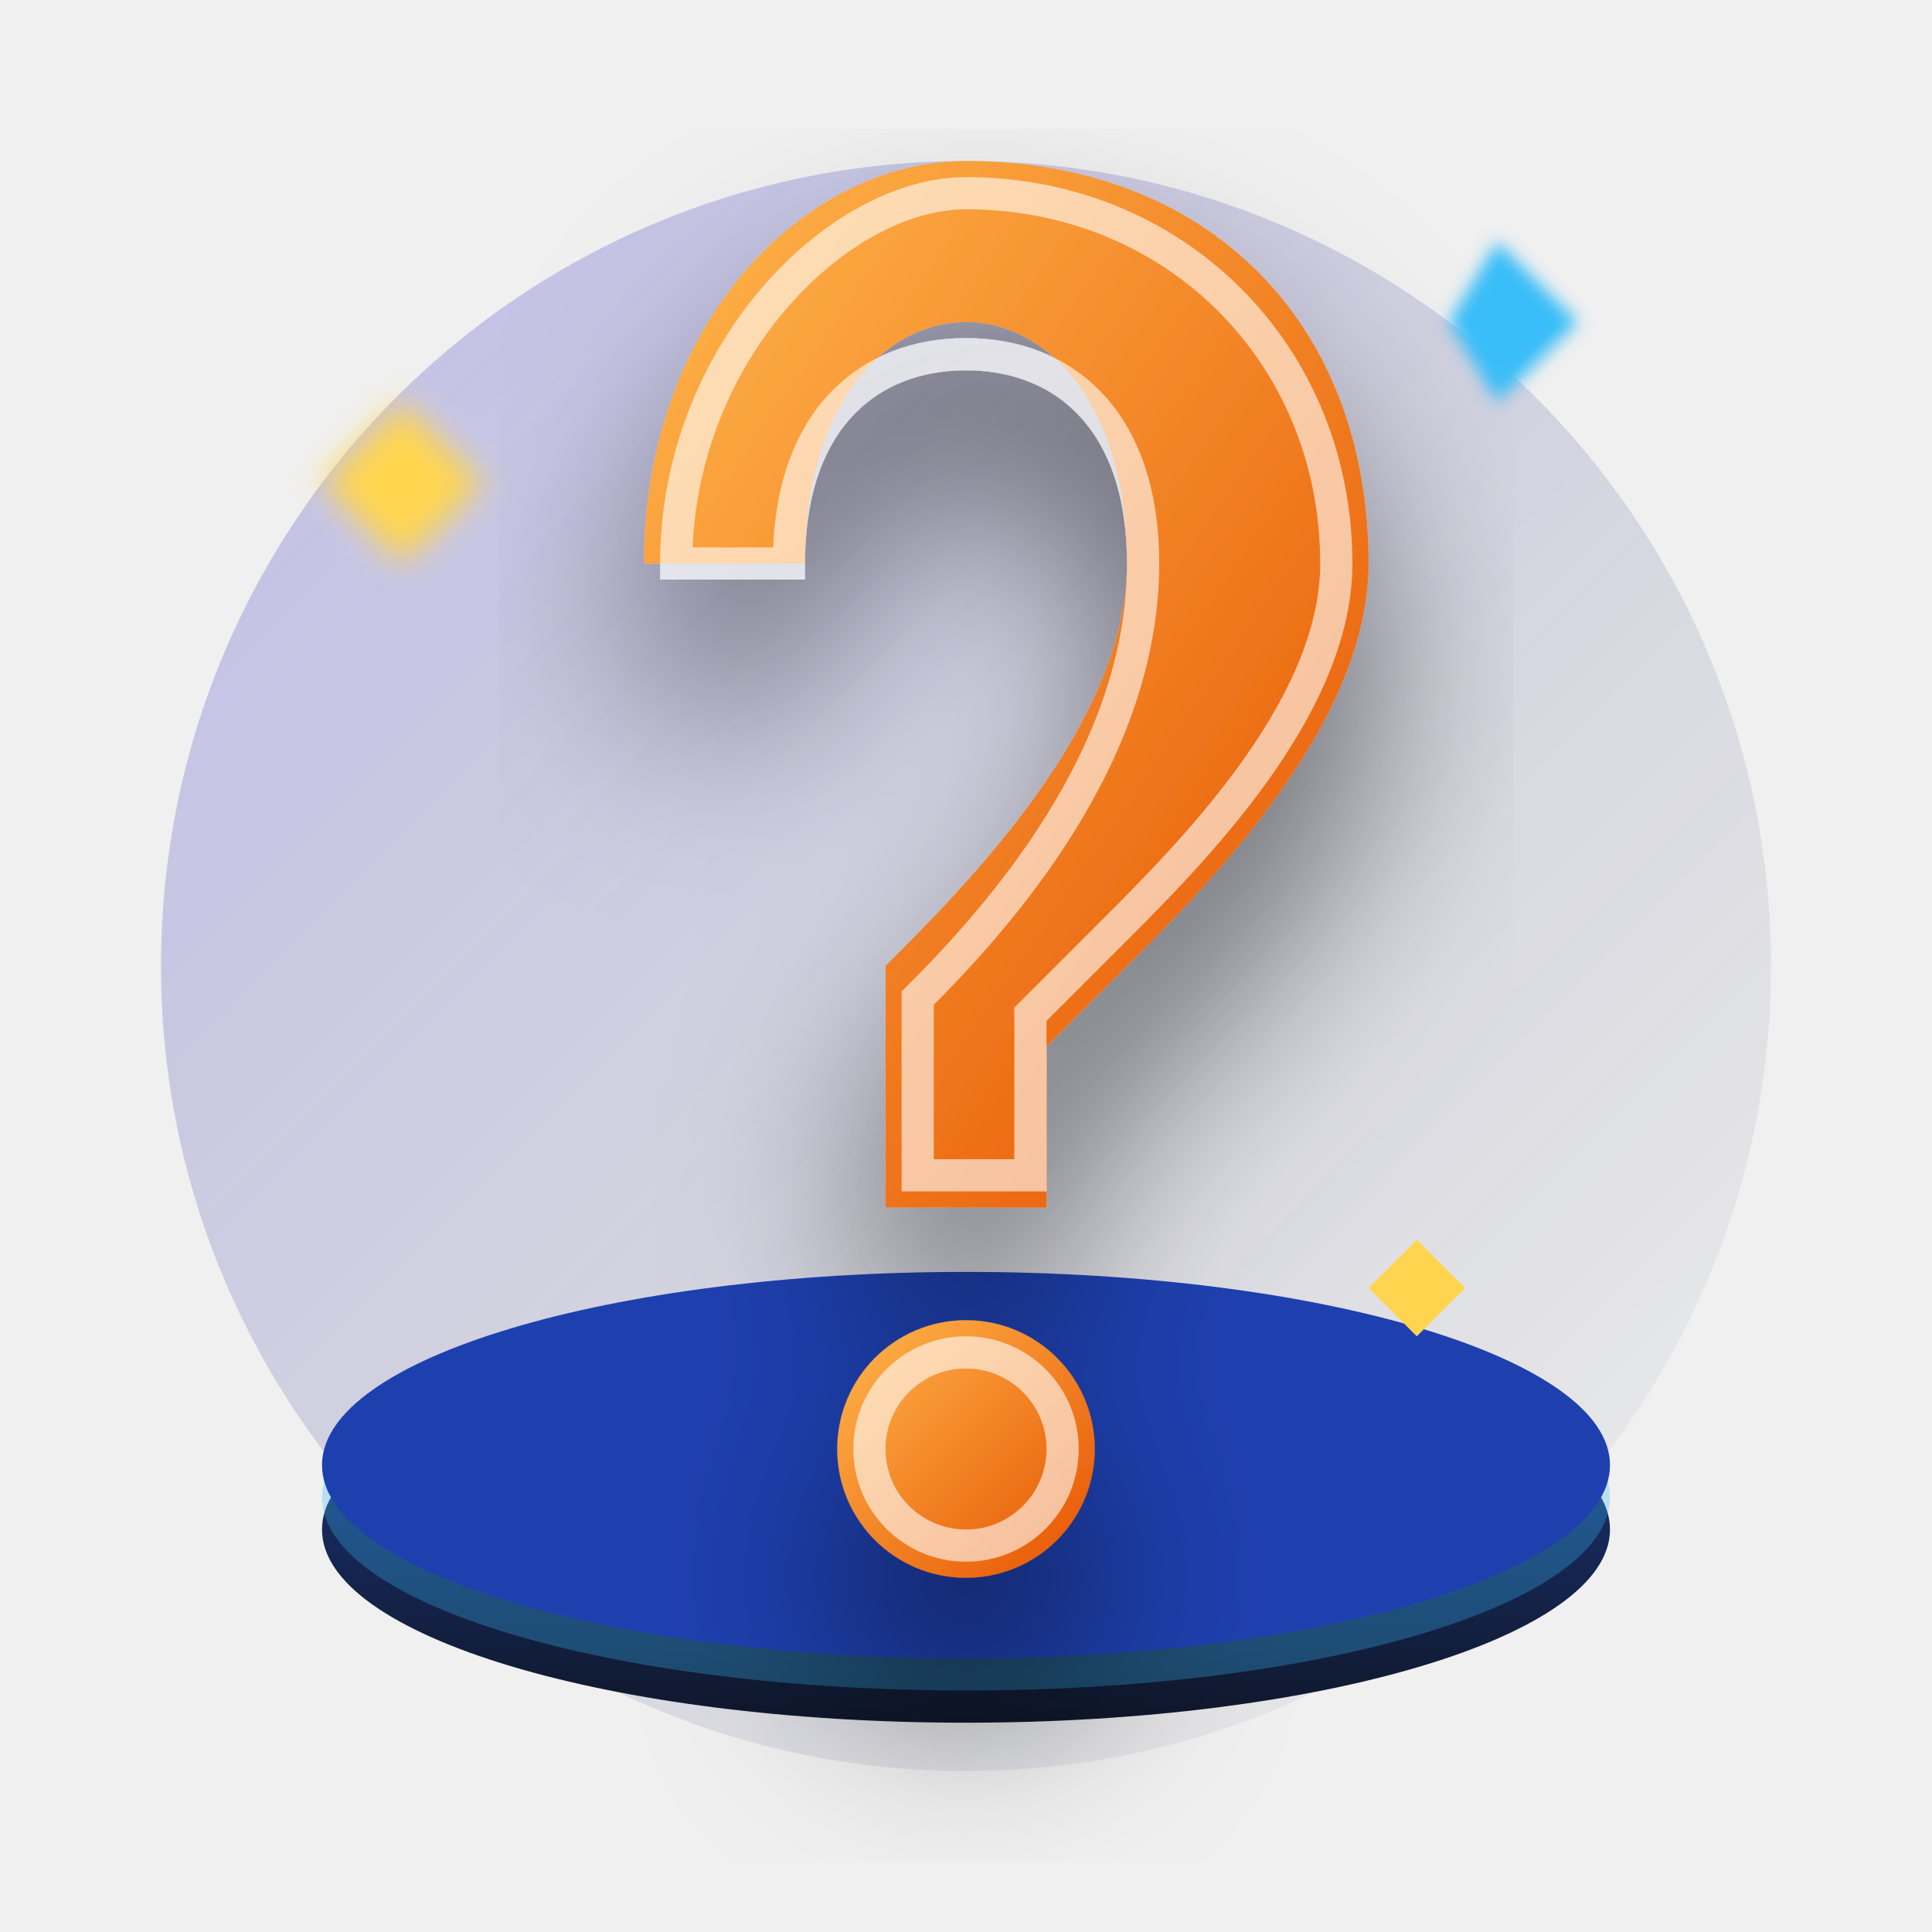
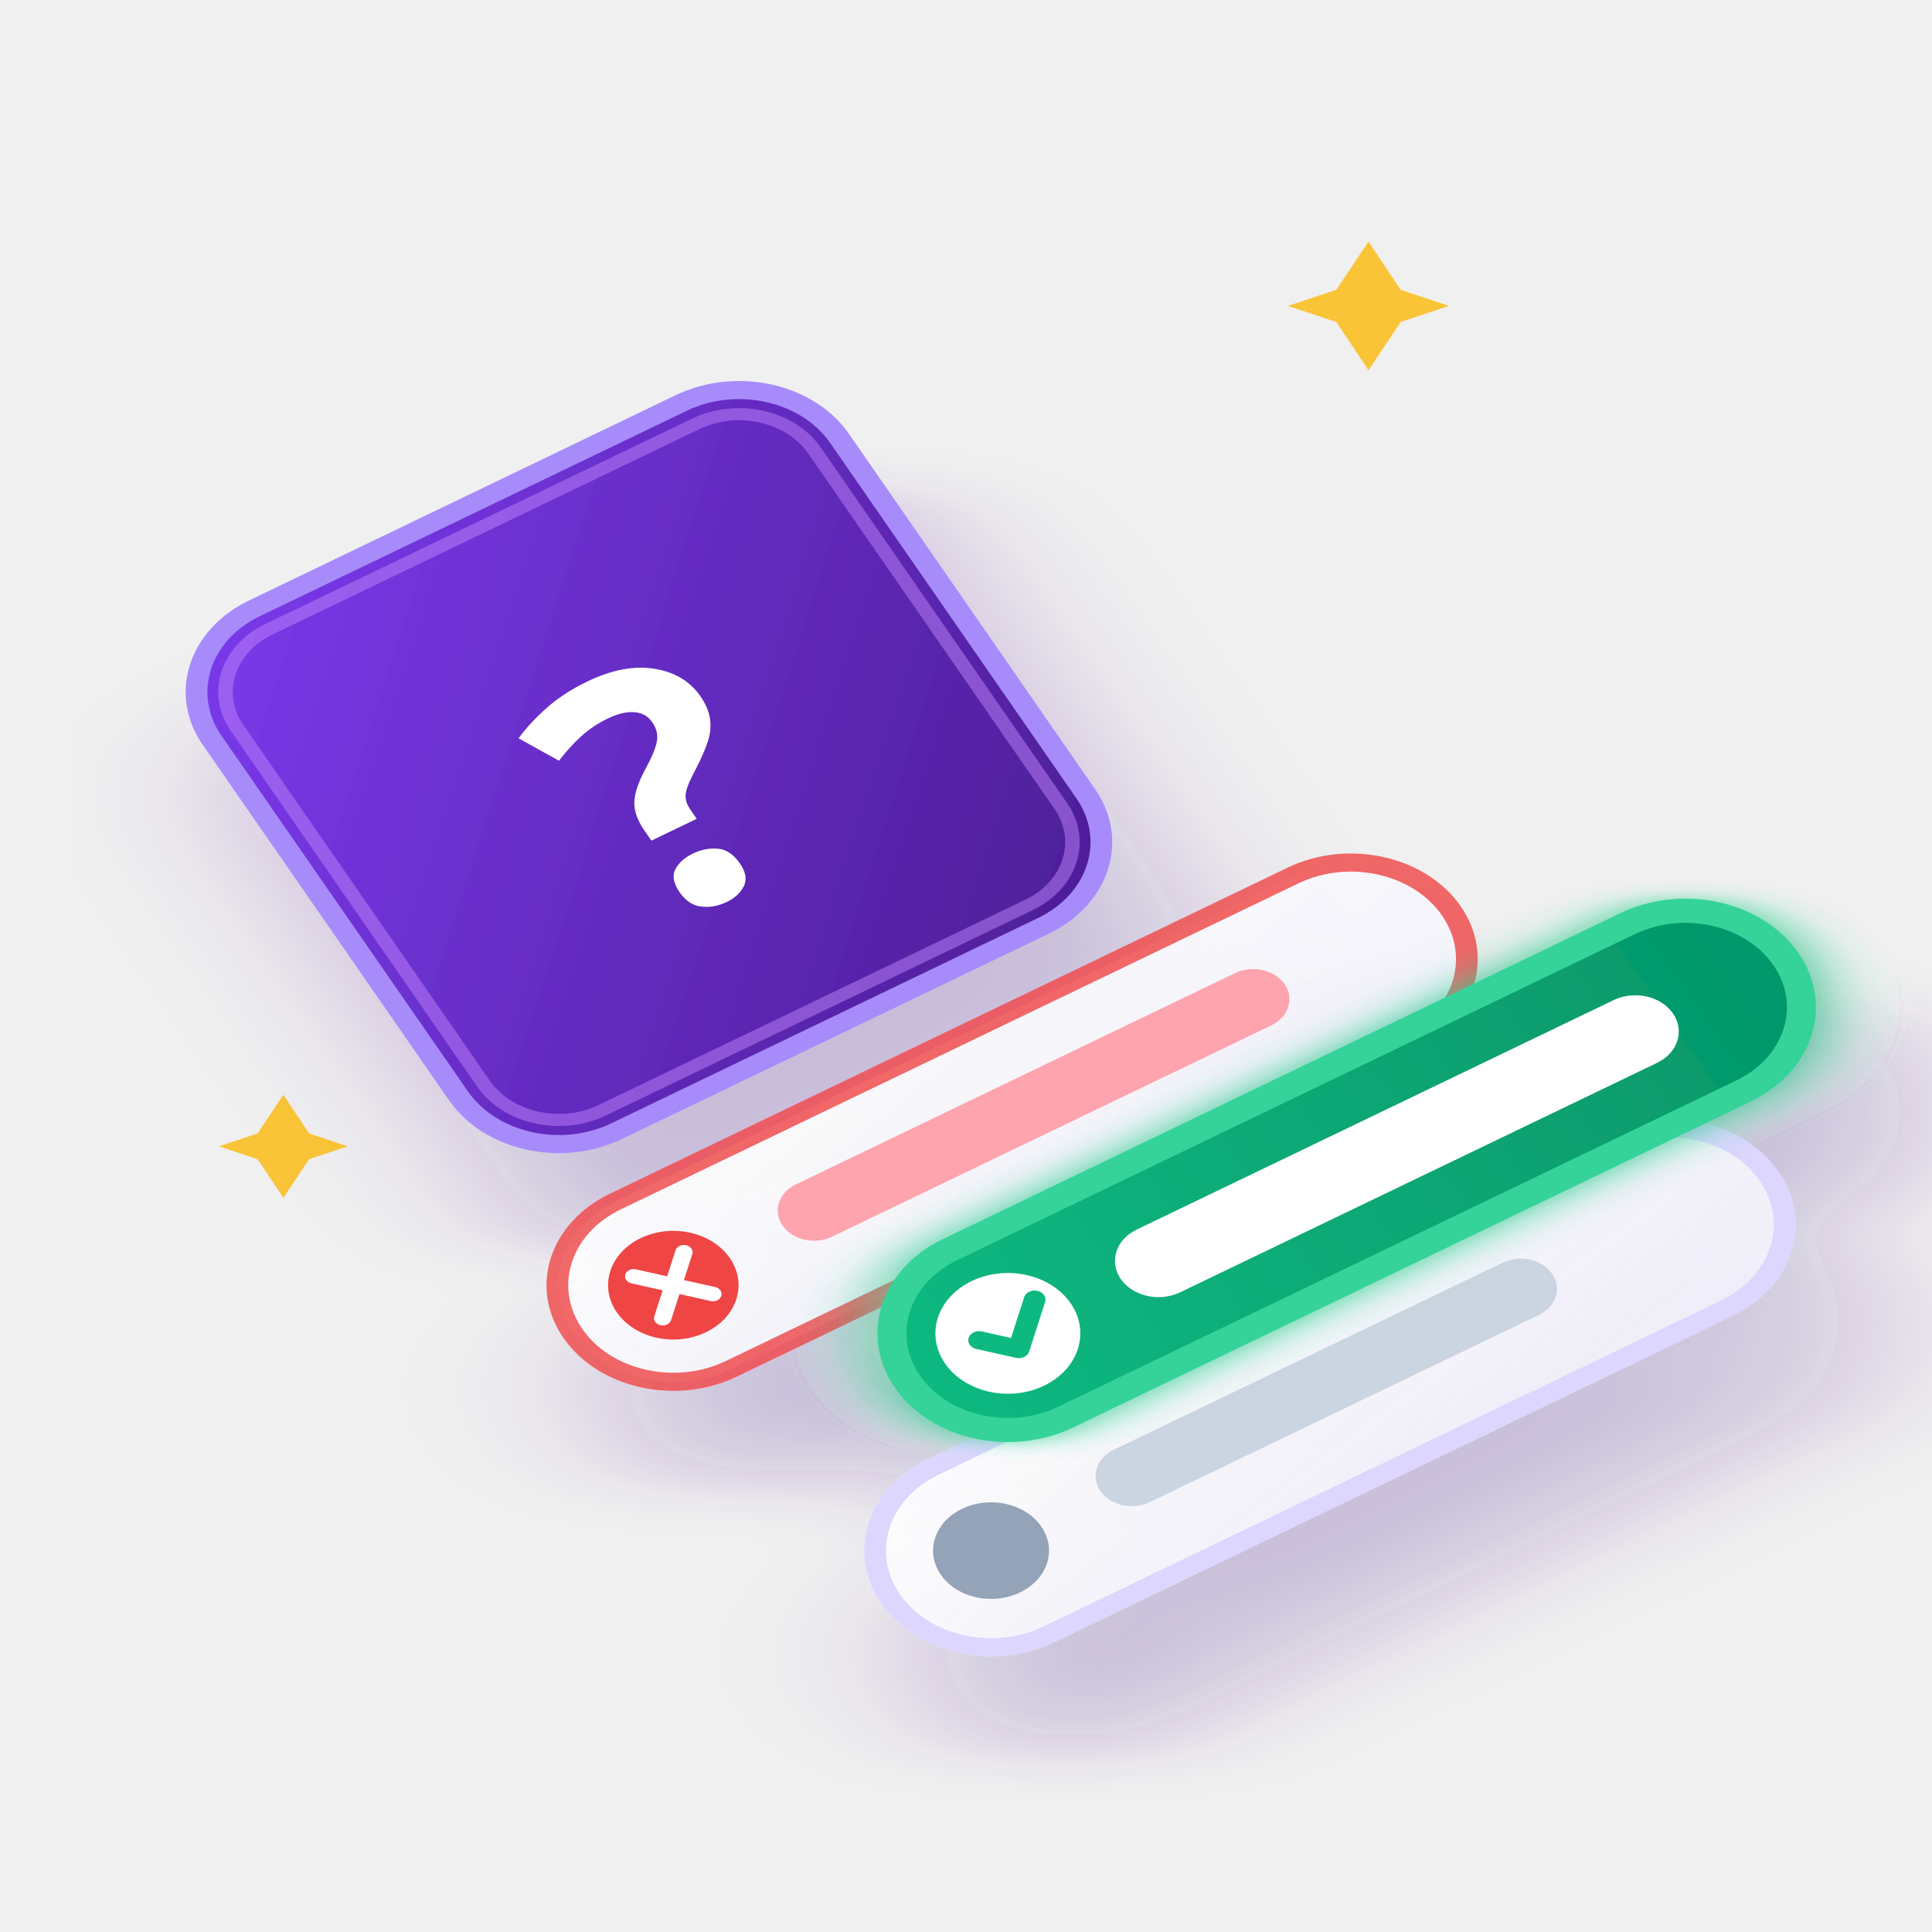
<svg xmlns="http://www.w3.org/2000/svg" viewBox="0 0 120 120" width="100%" height="100%">
  <defs>
-     <filter id="shadow-3d" x="-20%" y="-20%" width="140%" height="140%">
-       <feDropShadow dx="0" dy="8" stdDeviation="6" flood-color="#000000" flood-opacity="0.5" />
+     <filter id="iso-shadow" x="-30%" y="-30%" width="160%" height="160%">
+       <feDropShadow dx="0" dy="10" stdDeviation="5" flood-color="#4C1D95" flood-opacity="0.25" />
    </filter>
-     <linearGradient id="bgGlow" x1="0%" y1="0%" x2="100%" y2="100%">
-       <stop offset="0%" stop-color="#4F46E5" stop-opacity="0.3" />
-       <stop offset="100%" stop-color="#0F172A" stop-opacity="0" />
+     <filter id="neon-glow-green" x="-30%" y="-30%" width="160%" height="160%">
+       <feGaussianBlur stdDeviation="2" result="blur" />
+       <feMerge>
+         <feMergeNode in="blur" />
+         <feMergeNode in="SourceGraphic" />
+       </feMerge>
+     </filter>
+     <linearGradient id="mainCardGrad" x1="0%" y1="0%" x2="100%" y2="100%">
+       <stop offset="0%" stop-color="#7C3AED" />
+       <stop offset="100%" stop-color="#4C1D95" />
    </linearGradient>
-     <linearGradient id="gradOrange" x1="0%" y1="0%" x2="100%" y2="100%">
-       <stop offset="0%" stop-color="#FFB74D" />
-       <stop offset="100%" stop-color="#E65100" />
+     <linearGradient id="glassGrad" x1="0%" y1="0%" x2="100%" y2="100%">
+       <stop offset="0%" stop-color="#FFFFFF" stop-opacity="0.9" />
+       <stop offset="100%" stop-color="#F5F3FF" stop-opacity="0.75" />
    </linearGradient>
-     <linearGradient id="gradBase" x1="0%" y1="0%" x2="0%" y2="100%">
-       <stop offset="0%" stop-color="#1E3A8A" />
-       <stop offset="100%" stop-color="#0F172A" />
+     <linearGradient id="correctGrad" x1="0%" y1="0%" x2="100%" y2="0%">
+       <stop offset="0%" stop-color="#10B981" />
+       <stop offset="100%" stop-color="#059669" />
    </linearGradient>
  </defs>
-   <circle cx="60" cy="60" r="50" fill="url(#bgGlow)" />
-   <ellipse cx="60" cy="95" rx="40" ry="12" fill="url(#gradBase)" />
-   <ellipse cx="60" cy="93" rx="40" ry="12" fill="#38BDF8" opacity="0.3" />
-   <ellipse cx="60" cy="91" rx="40" ry="12" fill="#1E40AF" />
-   <g transform="translate(0, -10)" filter="url(#shadow-3d)">
-     <path d="M40,45 C40,30 50,20 60,20 C75,20 85,30 85,45 C85,55 75,65 70,70 L65,75 L65,85 L55,85 L55,70 C60,65 70,55 70,45 C70,35 65,30 60,30 C55,30 50,35 50,45 Z" fill="url(#gradOrange)" />
-     <circle cx="60" cy="100" r="8" fill="url(#gradOrange)" />
-     <path d="M42,45 C42,32 52,22 60,22 C73,22 83,32 83,45 C83,54 74,63 69,68 L64,73 L64,83 L57,83 L57,72 C62,67 71,57 71,45 C71,36 66,32 60,32 C54,32 49,36 49,45 Z" fill="none" stroke="#FFFFFF" stroke-width="2" opacity="0.6" />
-     <circle cx="60" cy="100" r="6" fill="none" stroke="#FFFFFF" stroke-width="2" opacity="0.6" />
+   <g transform="translate(70, 68) scale(0.9, 0.75) rotate(-30)" filter="url(#iso-shadow)">
+     <g transform="translate(-15, -35)">
+       <rect x="-25" y="-30" width="50" height="50" rx="8" fill="url(#mainCardGrad)" stroke="#A78BFA" stroke-width="1.5" />
+       <rect x="-23" y="-28" width="46" height="46" rx="6" fill="none" stroke="#C084FC" stroke-width="1" opacity="0.5" />
+       <text x="0" y="7" font-family="system-ui, sans-serif" font-size="28" font-weight="900" fill="#FFFFFF" text-anchor="middle">?</text>
+     </g>
+     <g transform="translate(0, 28)">
+       <rect x="-35" y="-8" width="70" height="16" rx="8" fill="url(#glassGrad)" stroke="#DDD6FE" stroke-width="1.5" />
+       <circle cx="-27" cy="0" r="4" fill="#94A3B8" />
+       <rect x="-18" y="-3" width="36" height="5" rx="2.5" fill="#CBD5E1" />
+     </g>
+     <g transform="translate(-8, -2)">
+       <rect x="-35" y="-8" width="70" height="16" rx="8" fill="url(#glassGrad)" stroke="#EF4444" stroke-width="1.5" stroke-opacity="0.8" />
+       <circle cx="-27" cy="0" r="4.5" fill="#EF4444" />
+       <path d="M-29,-2 L-25,2 M-25,-2 L-29,2" stroke="#FFFFFF" stroke-width="1.2" stroke-linecap="round" />
+       <rect x="-18" y="-3" width="40" height="5" rx="2.5" fill="#FDA4AF" />
+     </g>
+     <g transform="translate(10, 13)" filter="url(#neon-glow-green)">
+       <rect x="-35" y="-8" width="70" height="16" rx="8" fill="url(#correctGrad)" stroke="#34D399" stroke-width="2" />
+       <circle cx="-27" cy="0" r="5" fill="#FFFFFF" />
+       <path d="M-29,-0.5 L-27,1.5 L-24,-1.5" fill="none" stroke="#10B981" stroke-width="1.5" stroke-linecap="round" stroke-linejoin="round" />
+       <rect x="-18" y="-3" width="44" height="6" rx="3" fill="#FFFFFF" />
+     </g>
  </g>
-   <path d="M20,30 L25,35 L30,30 L25,25 Z" fill="#FFD54F" filter="blur(1px)" />
-   <path d="M90,20 L93,25 L98,20 L93,15 Z" fill="#38BDF8" filter="blur(0.5px)" />
-   <path d="M85,80 L88,83 L91,80 L88,77 Z" fill="#FFD54F" />
+   <g fill="#FBBF24" opacity="0.9">
+     <path d="M 85,15 L 87,18 L 90,19 L 87,20 L 85,23 L 83,20 L 80,19 L 83,18 Z" />
+     <path d="M 22,85 L 24,88 L 27,89 L 24,90 L 22,93 L 20,90 L 17,89 L 20,88 Z" transform="scale(0.8)" />
+   </g>
</svg>
